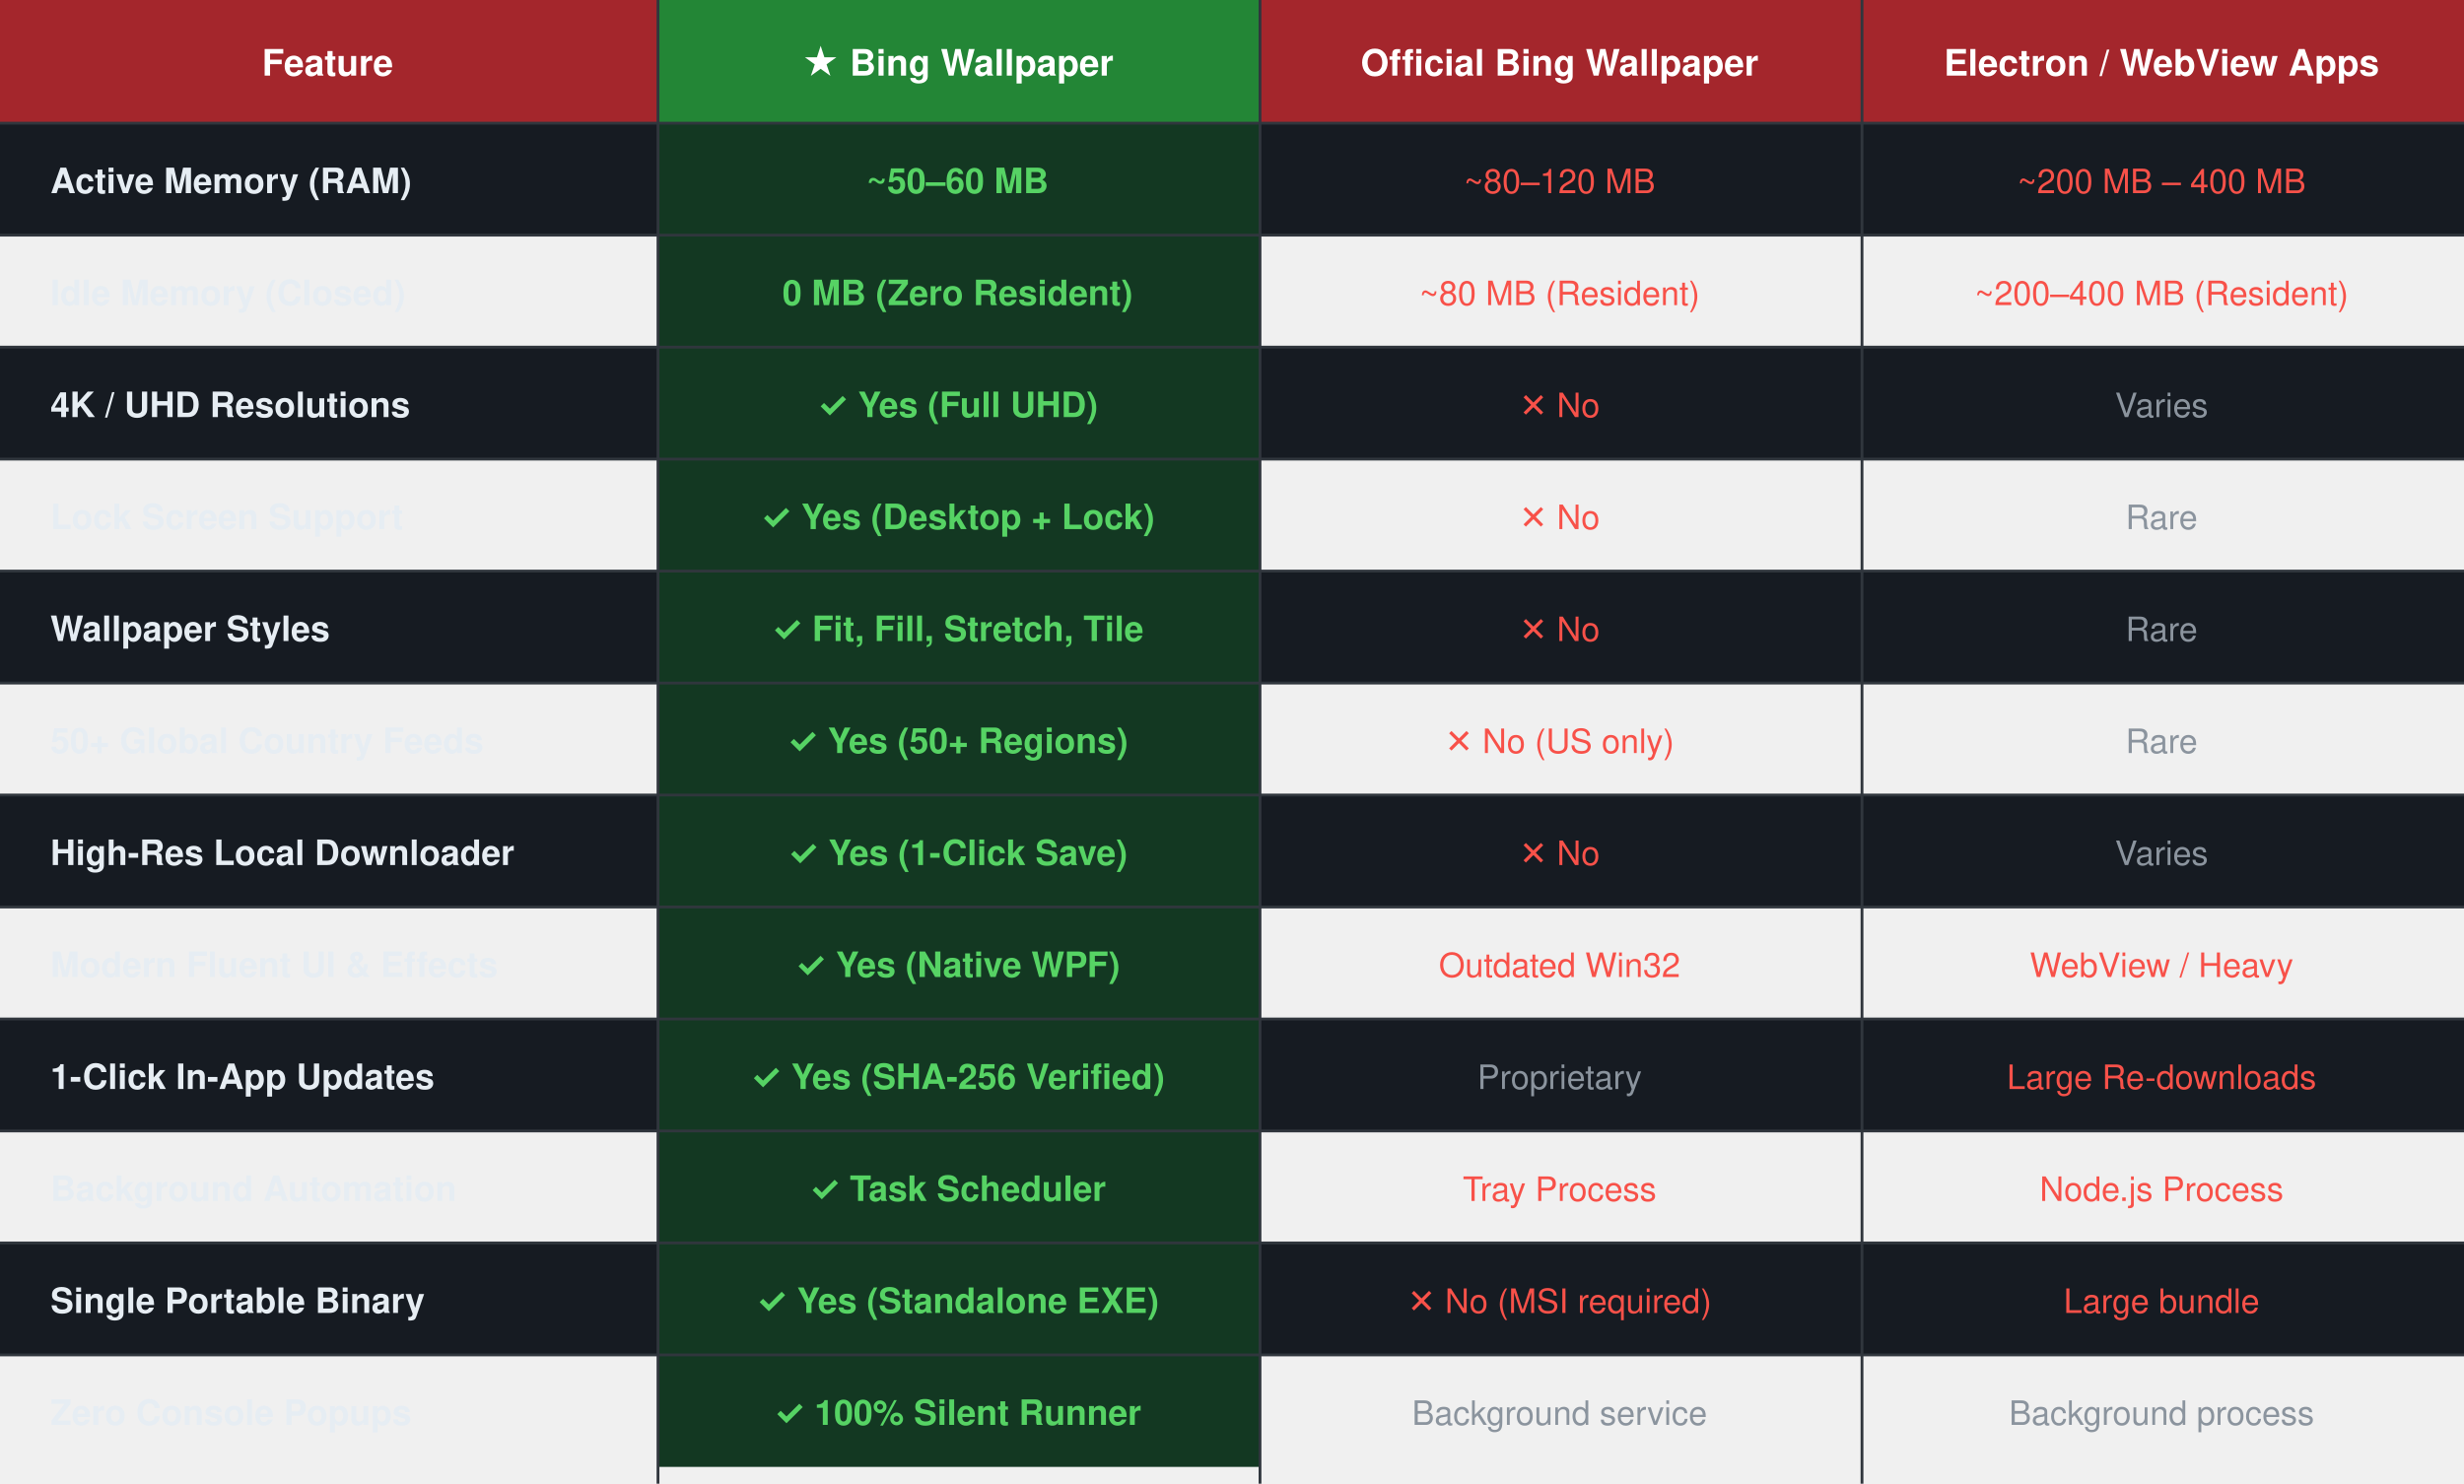
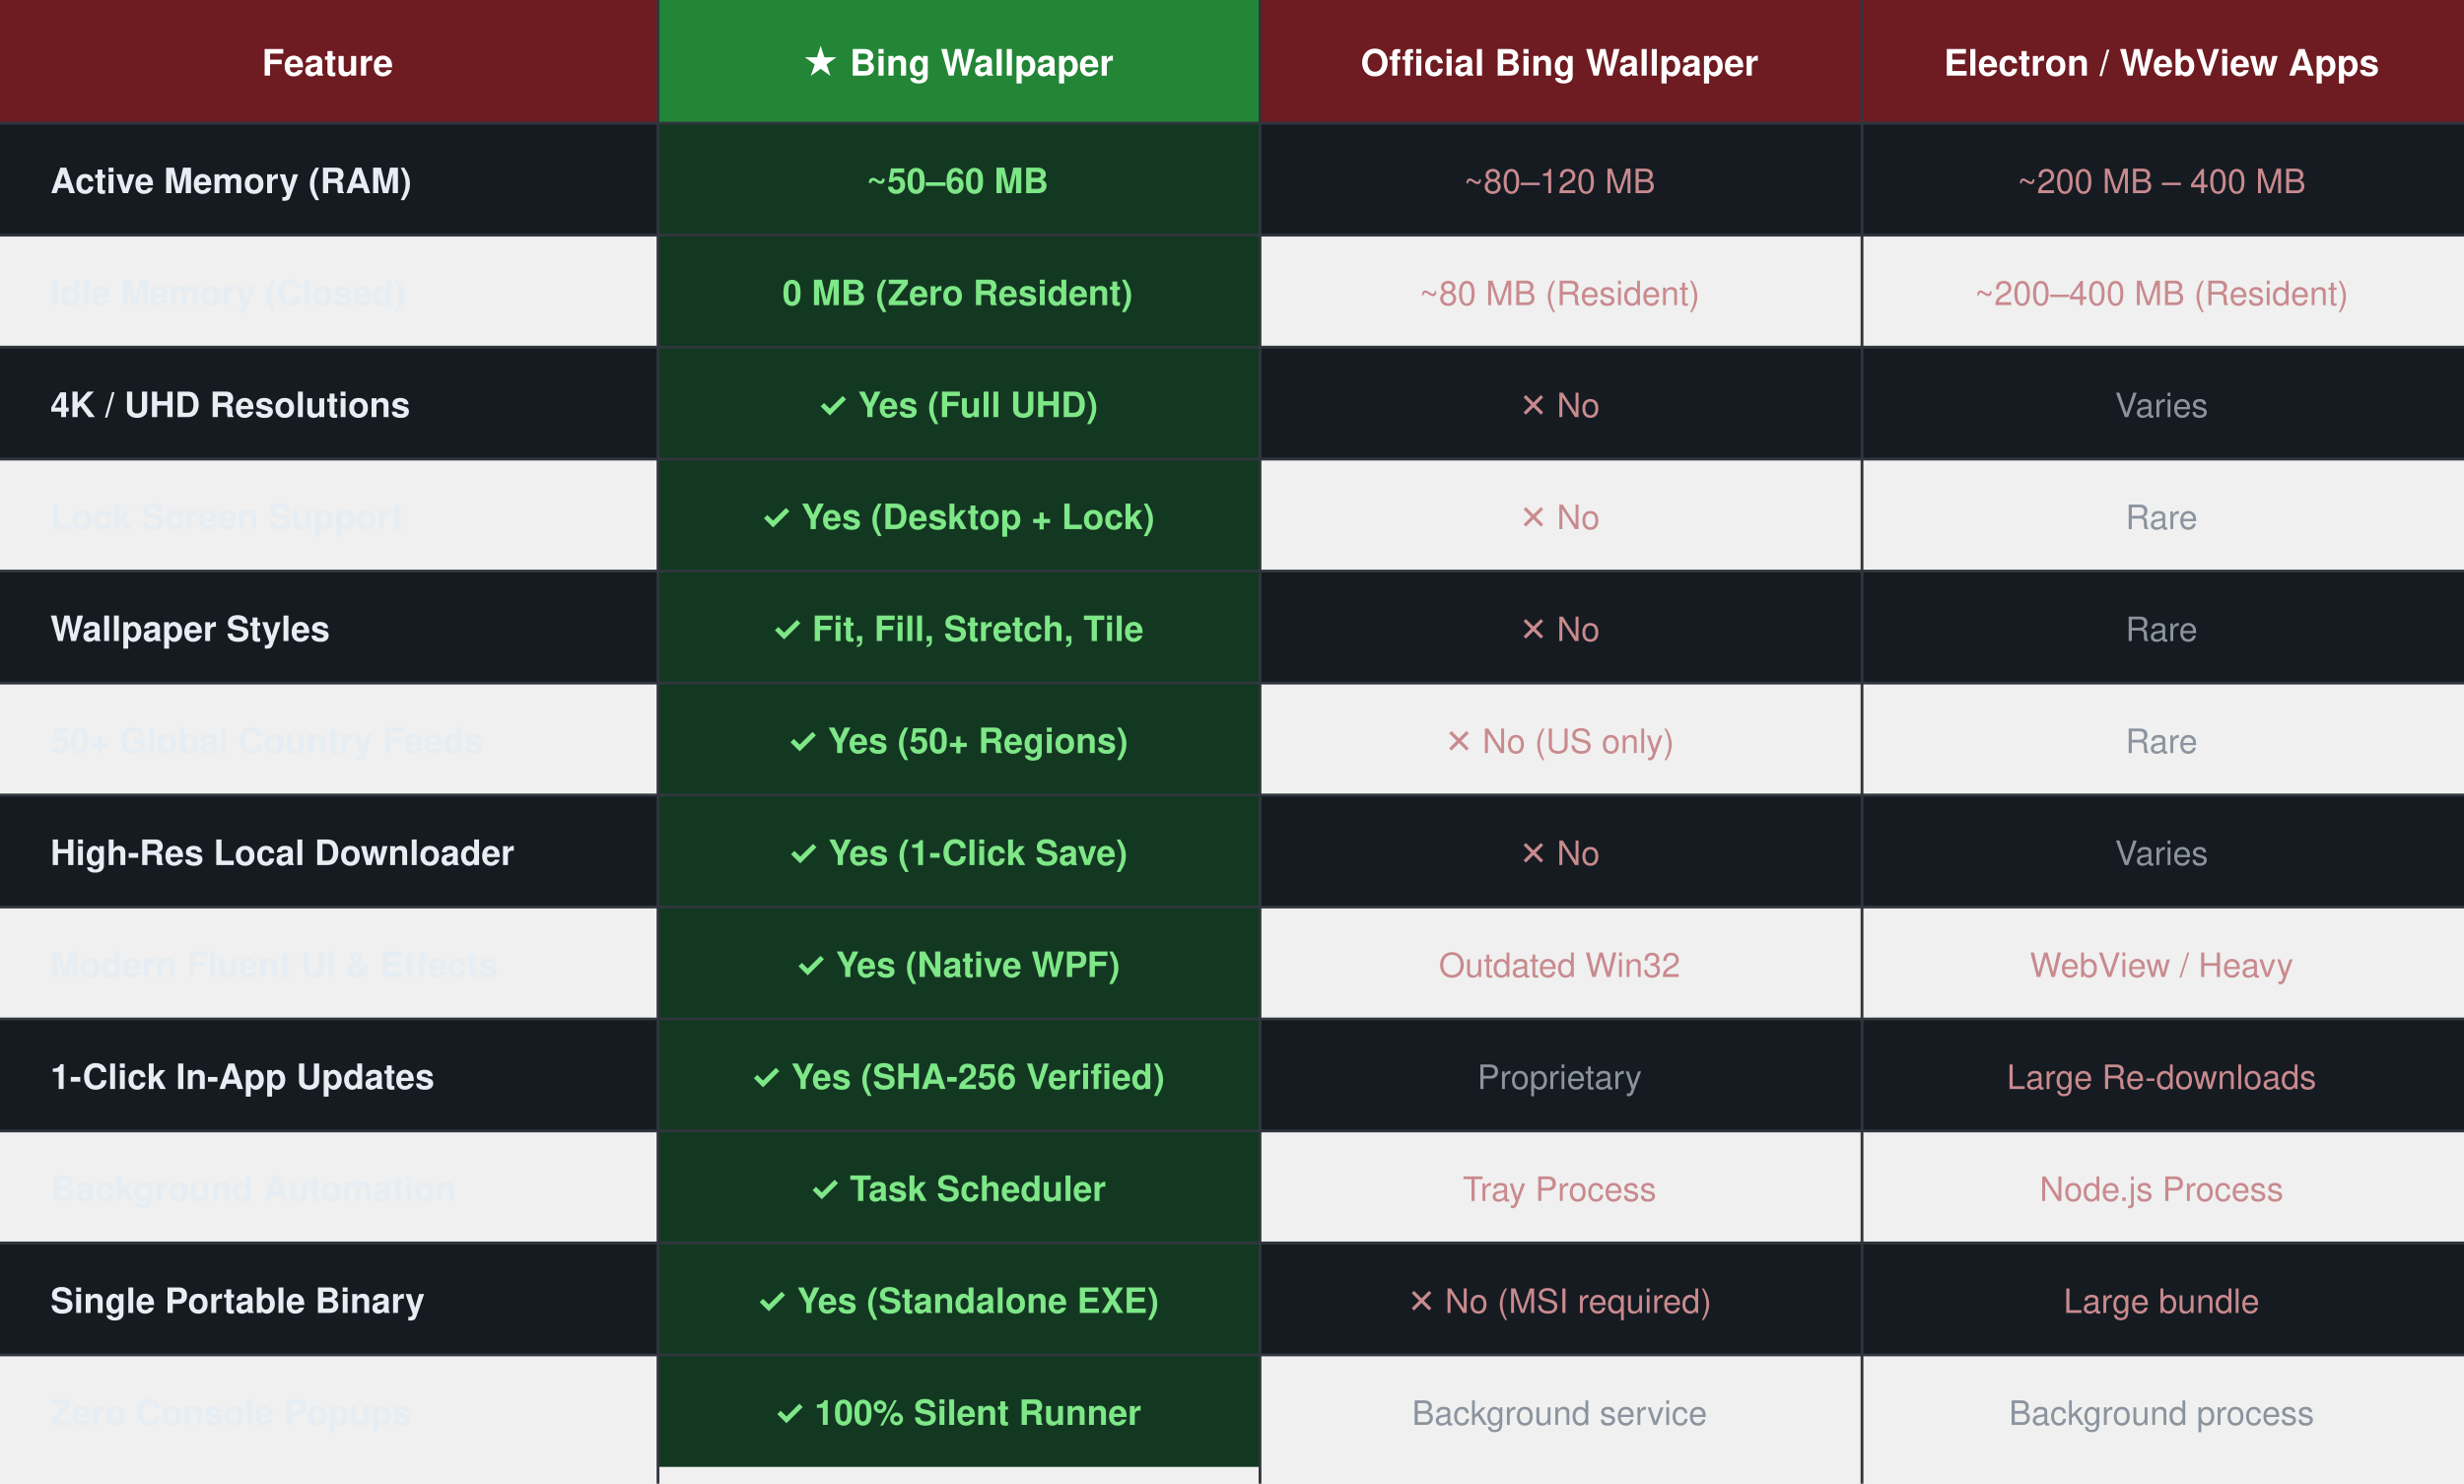
<svg xmlns="http://www.w3.org/2000/svg" viewBox="0 0 880 530" width="100%" height="100%" style="background:#0d1117; font-family:-apple-system,BlinkMacSystemFont,'Segoe UI',Helvetica,Arial,sans-serif; border-radius:8px; border:1px solid #30363d;">
  <defs>
    <style>
      .hdr-text { font-size: 13px; font-weight: 700; fill: #ffffff; text-anchor: middle; }
      .row-lbl { font-size: 12.5px; font-weight: 600; fill: #e6edf3; }
-       .win-val { font-size: 12.5px; font-weight: 700; fill: #56d364; text-anchor: middle; }
-       .loss-val { font-size: 12px; font-weight: 500; fill: #f85149; text-anchor: middle; }
+       .win-val { font-size: 12.5px; font-weight: 700; fill: #7ee787; text-anchor: middle; }
+       .loss-val { font-size: 12px; font-weight: 500; fill: #c98a8e; text-anchor: middle; }
      .muted-val { font-size: 12px; font-weight: 500; fill: #8b949e; text-anchor: middle; }
      .grid-line { stroke: #30363d; stroke-width: 1; }
    </style>
  </defs>
  <rect x="235" y="44" width="215" height="480" fill="#133822" />
  <rect x="0" y="44" width="235" height="40" fill="#161b22" />
  <rect x="450" y="44" width="430" height="40" fill="#161b22" />
  <rect x="0" y="124" width="235" height="40" fill="#161b22" />
  <rect x="450" y="124" width="430" height="40" fill="#161b22" />
  <rect x="0" y="204" width="235" height="40" fill="#161b22" />
  <rect x="450" y="204" width="430" height="40" fill="#161b22" />
  <rect x="0" y="284" width="235" height="40" fill="#161b22" />
  <rect x="450" y="284" width="430" height="40" fill="#161b22" />
  <rect x="0" y="364" width="235" height="40" fill="#161b22" />
  <rect x="450" y="364" width="430" height="40" fill="#161b22" />
  <rect x="0" y="444" width="235" height="40" fill="#161b22" />
  <rect x="450" y="444" width="430" height="40" fill="#161b22" />
-   <rect x="0" y="0" width="235" height="44" fill="#a4262c" />
+   <rect x="0" y="0" width="235" height="44" fill="#6e1b21" />
  <rect x="235" y="0" width="215" height="44" fill="#238636" />
-   <rect x="450" y="0" width="215" height="44" fill="#a4262c" />
-   <rect x="665" y="0" width="215" height="44" fill="#a4262c" />
+   <rect x="450" y="0" width="215" height="44" fill="#6e1b21" />
+   <rect x="665" y="0" width="215" height="44" fill="#6e1b21" />
  <text x="117" y="27" class="hdr-text">Feature</text>
  <text x="342" y="27" class="hdr-text">★ Bing Wallpaper</text>
  <text x="557" y="27" class="hdr-text">Official Bing Wallpaper</text>
  <text x="772" y="27" class="hdr-text">Electron / WebView Apps</text>
  <line x1="0" y1="44" x2="880" y2="44" class="grid-line" />
  <line x1="0" y1="84" x2="880" y2="84" class="grid-line" />
  <line x1="0" y1="124" x2="880" y2="124" class="grid-line" />
  <line x1="0" y1="164" x2="880" y2="164" class="grid-line" />
  <line x1="0" y1="204" x2="880" y2="204" class="grid-line" />
  <line x1="0" y1="244" x2="880" y2="244" class="grid-line" />
  <line x1="0" y1="284" x2="880" y2="284" class="grid-line" />
  <line x1="0" y1="324" x2="880" y2="324" class="grid-line" />
  <line x1="0" y1="364" x2="880" y2="364" class="grid-line" />
  <line x1="0" y1="404" x2="880" y2="404" class="grid-line" />
  <line x1="0" y1="444" x2="880" y2="444" class="grid-line" />
  <line x1="0" y1="484" x2="880" y2="484" class="grid-line" />
  <line x1="235" y1="0" x2="235" y2="530" class="grid-line" />
  <line x1="450" y1="0" x2="450" y2="530" class="grid-line" />
  <line x1="665" y1="0" x2="665" y2="530" class="grid-line" />
  <text x="18" y="69" class="row-lbl">Active Memory (RAM)</text>
  <text x="342" y="69" class="win-val">~50–60 MB</text>
  <text x="557" y="69" class="loss-val">~80–120 MB</text>
  <text x="772" y="69" class="loss-val">~200 MB – 400 MB</text>
  <text x="18" y="109" class="row-lbl">Idle Memory (Closed)</text>
  <text x="342" y="109" class="win-val">0 MB (Zero Resident)</text>
  <text x="557" y="109" class="loss-val">~80 MB (Resident)</text>
  <text x="772" y="109" class="loss-val">~200–400 MB (Resident)</text>
  <text x="18" y="149" class="row-lbl">4K / UHD Resolutions</text>
  <text x="342" y="149" class="win-val">✓ Yes (Full UHD)</text>
  <text x="557" y="149" class="loss-val">✕ No</text>
  <text x="772" y="149" class="muted-val">Varies</text>
  <text x="18" y="189" class="row-lbl">Lock Screen Support</text>
  <text x="342" y="189" class="win-val">✓ Yes (Desktop + Lock)</text>
  <text x="557" y="189" class="loss-val">✕ No</text>
  <text x="772" y="189" class="muted-val">Rare</text>
  <text x="18" y="229" class="row-lbl">Wallpaper Styles</text>
  <text x="342" y="229" class="win-val">✓ Fit, Fill, Stretch, Tile</text>
  <text x="557" y="229" class="loss-val">✕ No</text>
  <text x="772" y="229" class="muted-val">Rare</text>
  <text x="18" y="269" class="row-lbl">50+ Global Country Feeds</text>
  <text x="342" y="269" class="win-val">✓ Yes (50+ Regions)</text>
  <text x="557" y="269" class="loss-val">✕ No (US only)</text>
  <text x="772" y="269" class="muted-val">Rare</text>
  <text x="18" y="309" class="row-lbl">High-Res Local Downloader</text>
  <text x="342" y="309" class="win-val">✓ Yes (1-Click Save)</text>
  <text x="557" y="309" class="loss-val">✕ No</text>
  <text x="772" y="309" class="muted-val">Varies</text>
  <text x="18" y="349" class="row-lbl">Modern Fluent UI &amp; Effects</text>
  <text x="342" y="349" class="win-val">✓ Yes (Native WPF)</text>
  <text x="557" y="349" class="loss-val">Outdated Win32</text>
  <text x="772" y="349" class="loss-val">WebView / Heavy</text>
  <text x="18" y="389" class="row-lbl">1-Click In-App Updates</text>
  <text x="342" y="389" class="win-val">✓ Yes (SHA-256 Verified)</text>
  <text x="557" y="389" class="muted-val">Proprietary</text>
  <text x="772" y="389" class="loss-val">Large Re-downloads</text>
  <text x="18" y="429" class="row-lbl">Background Automation</text>
  <text x="342" y="429" class="win-val">✓ Task Scheduler</text>
  <text x="557" y="429" class="loss-val">Tray Process</text>
  <text x="772" y="429" class="loss-val">Node.js Process</text>
  <text x="18" y="469" class="row-lbl">Single Portable Binary</text>
  <text x="342" y="469" class="win-val">✓ Yes (Standalone EXE)</text>
  <text x="557" y="469" class="loss-val">✕ No (MSI required)</text>
  <text x="772" y="469" class="loss-val">Large bundle</text>
  <text x="18" y="509" class="row-lbl">Zero Console Popups</text>
  <text x="342" y="509" class="win-val">✓ 100% Silent Runner</text>
  <text x="557" y="509" class="muted-val">Background service</text>
  <text x="772" y="509" class="muted-val">Background process</text>
</svg>
